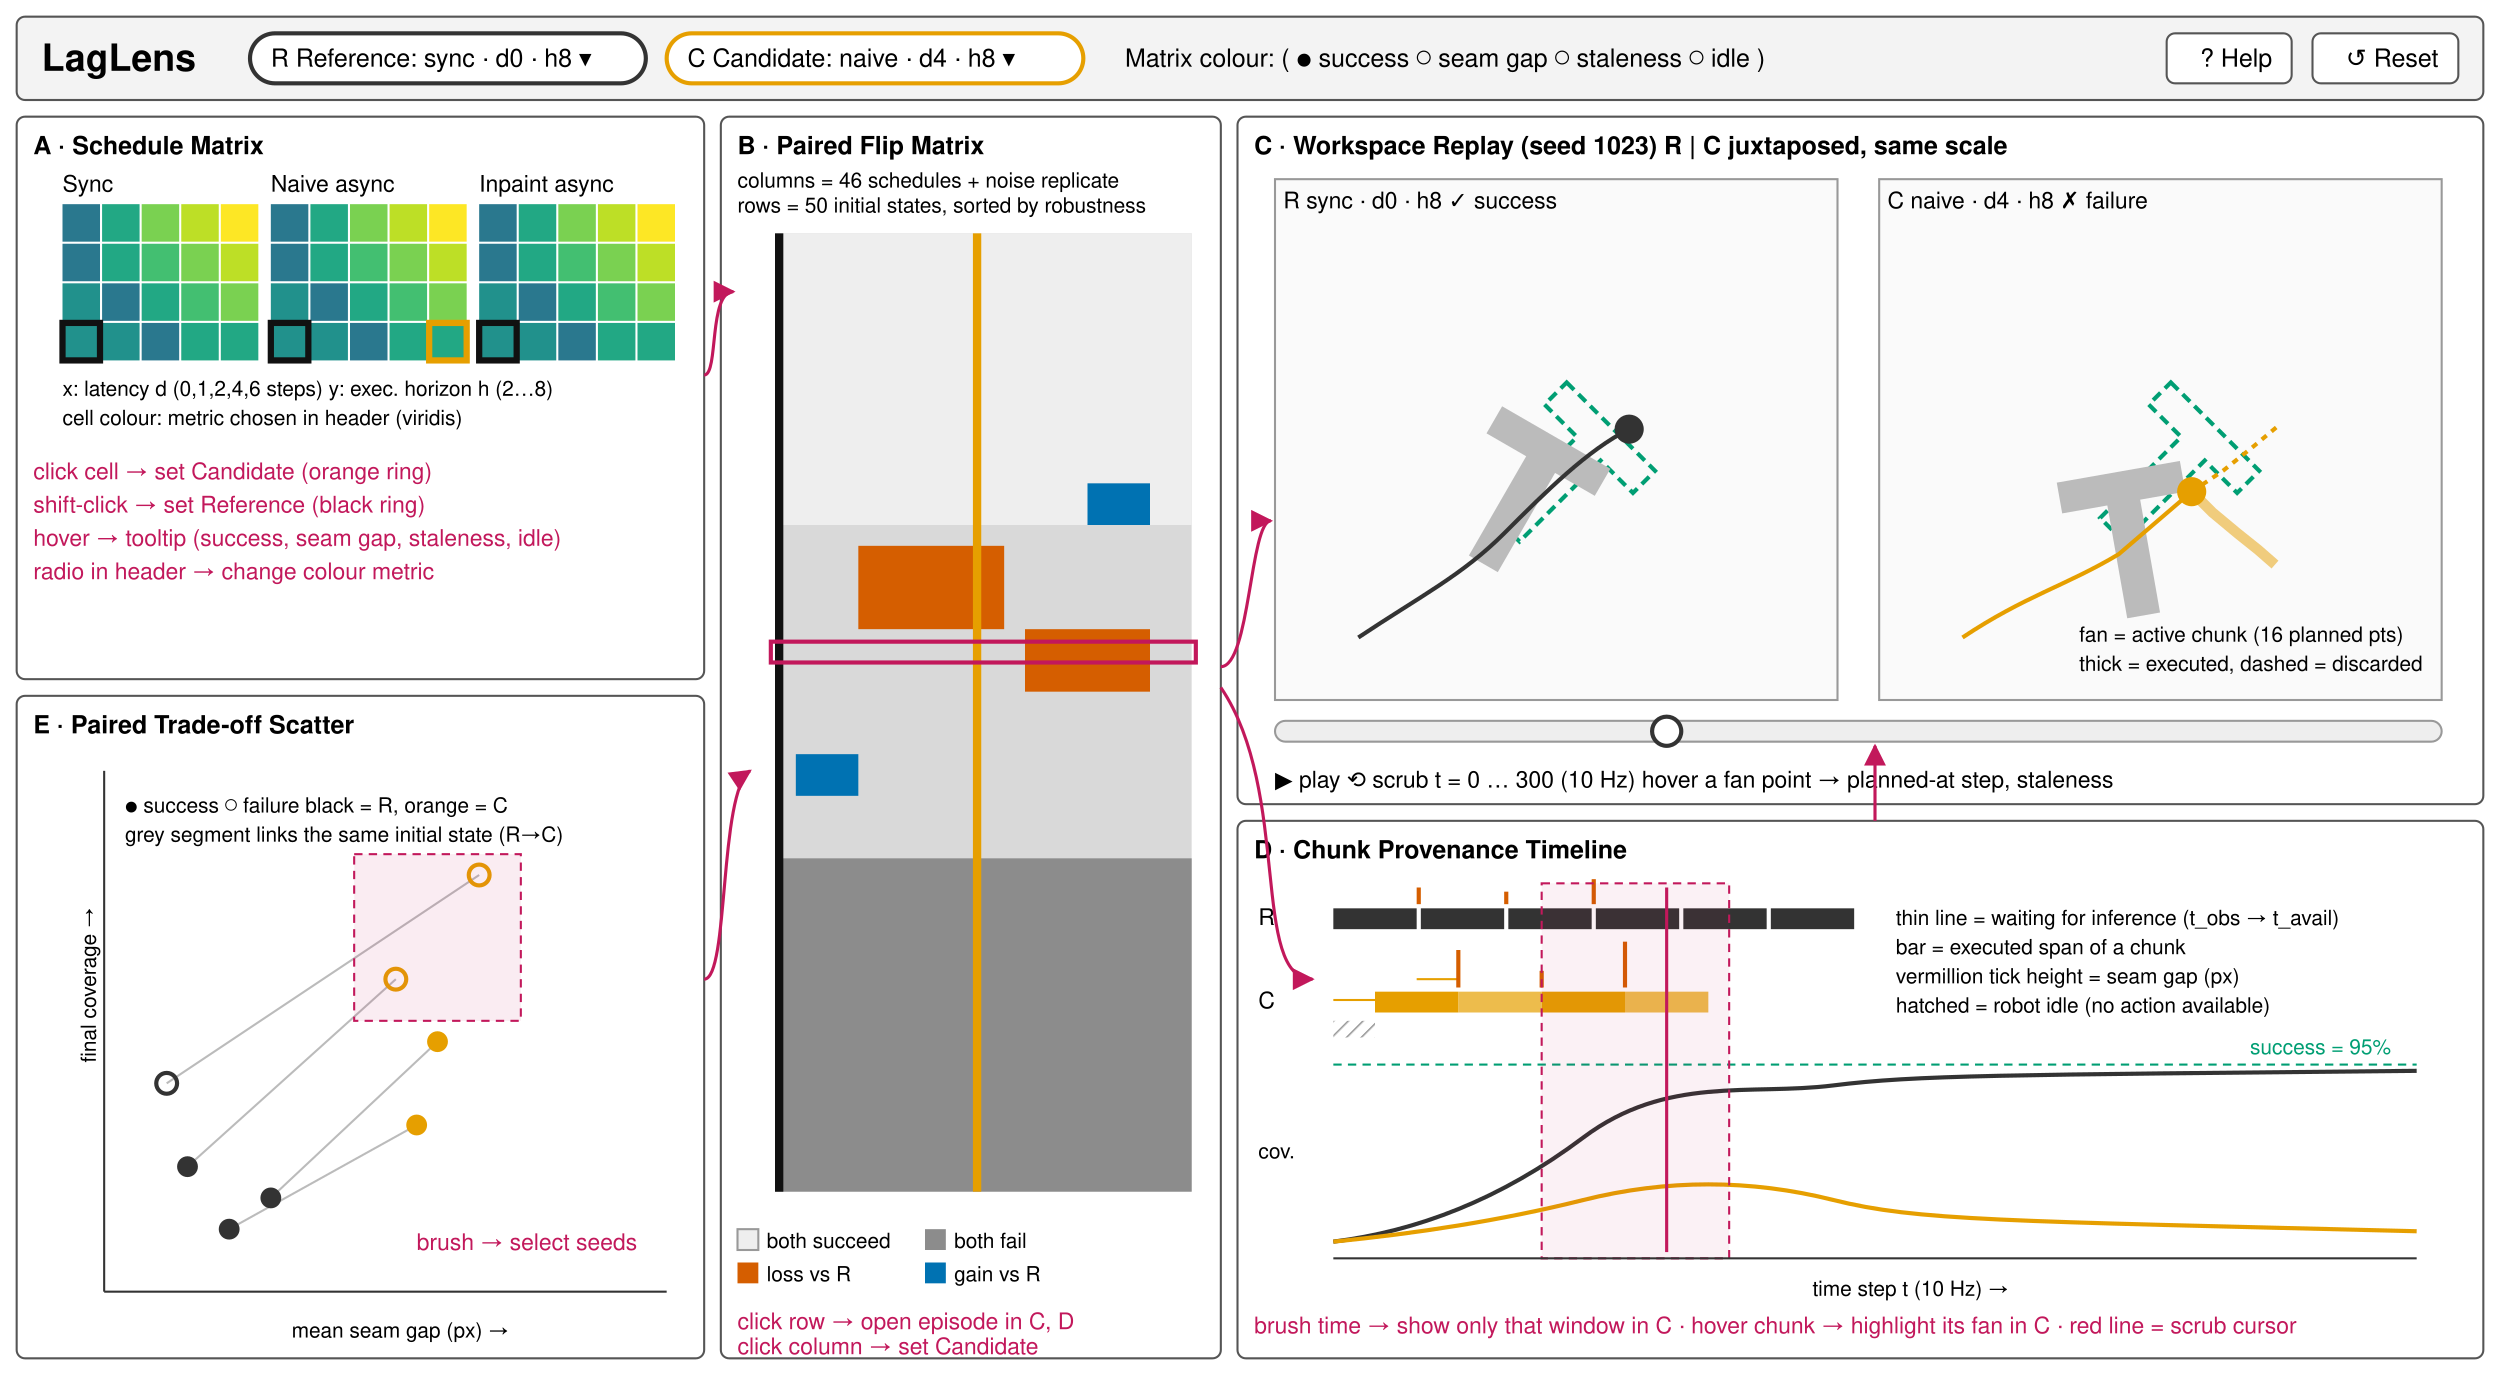
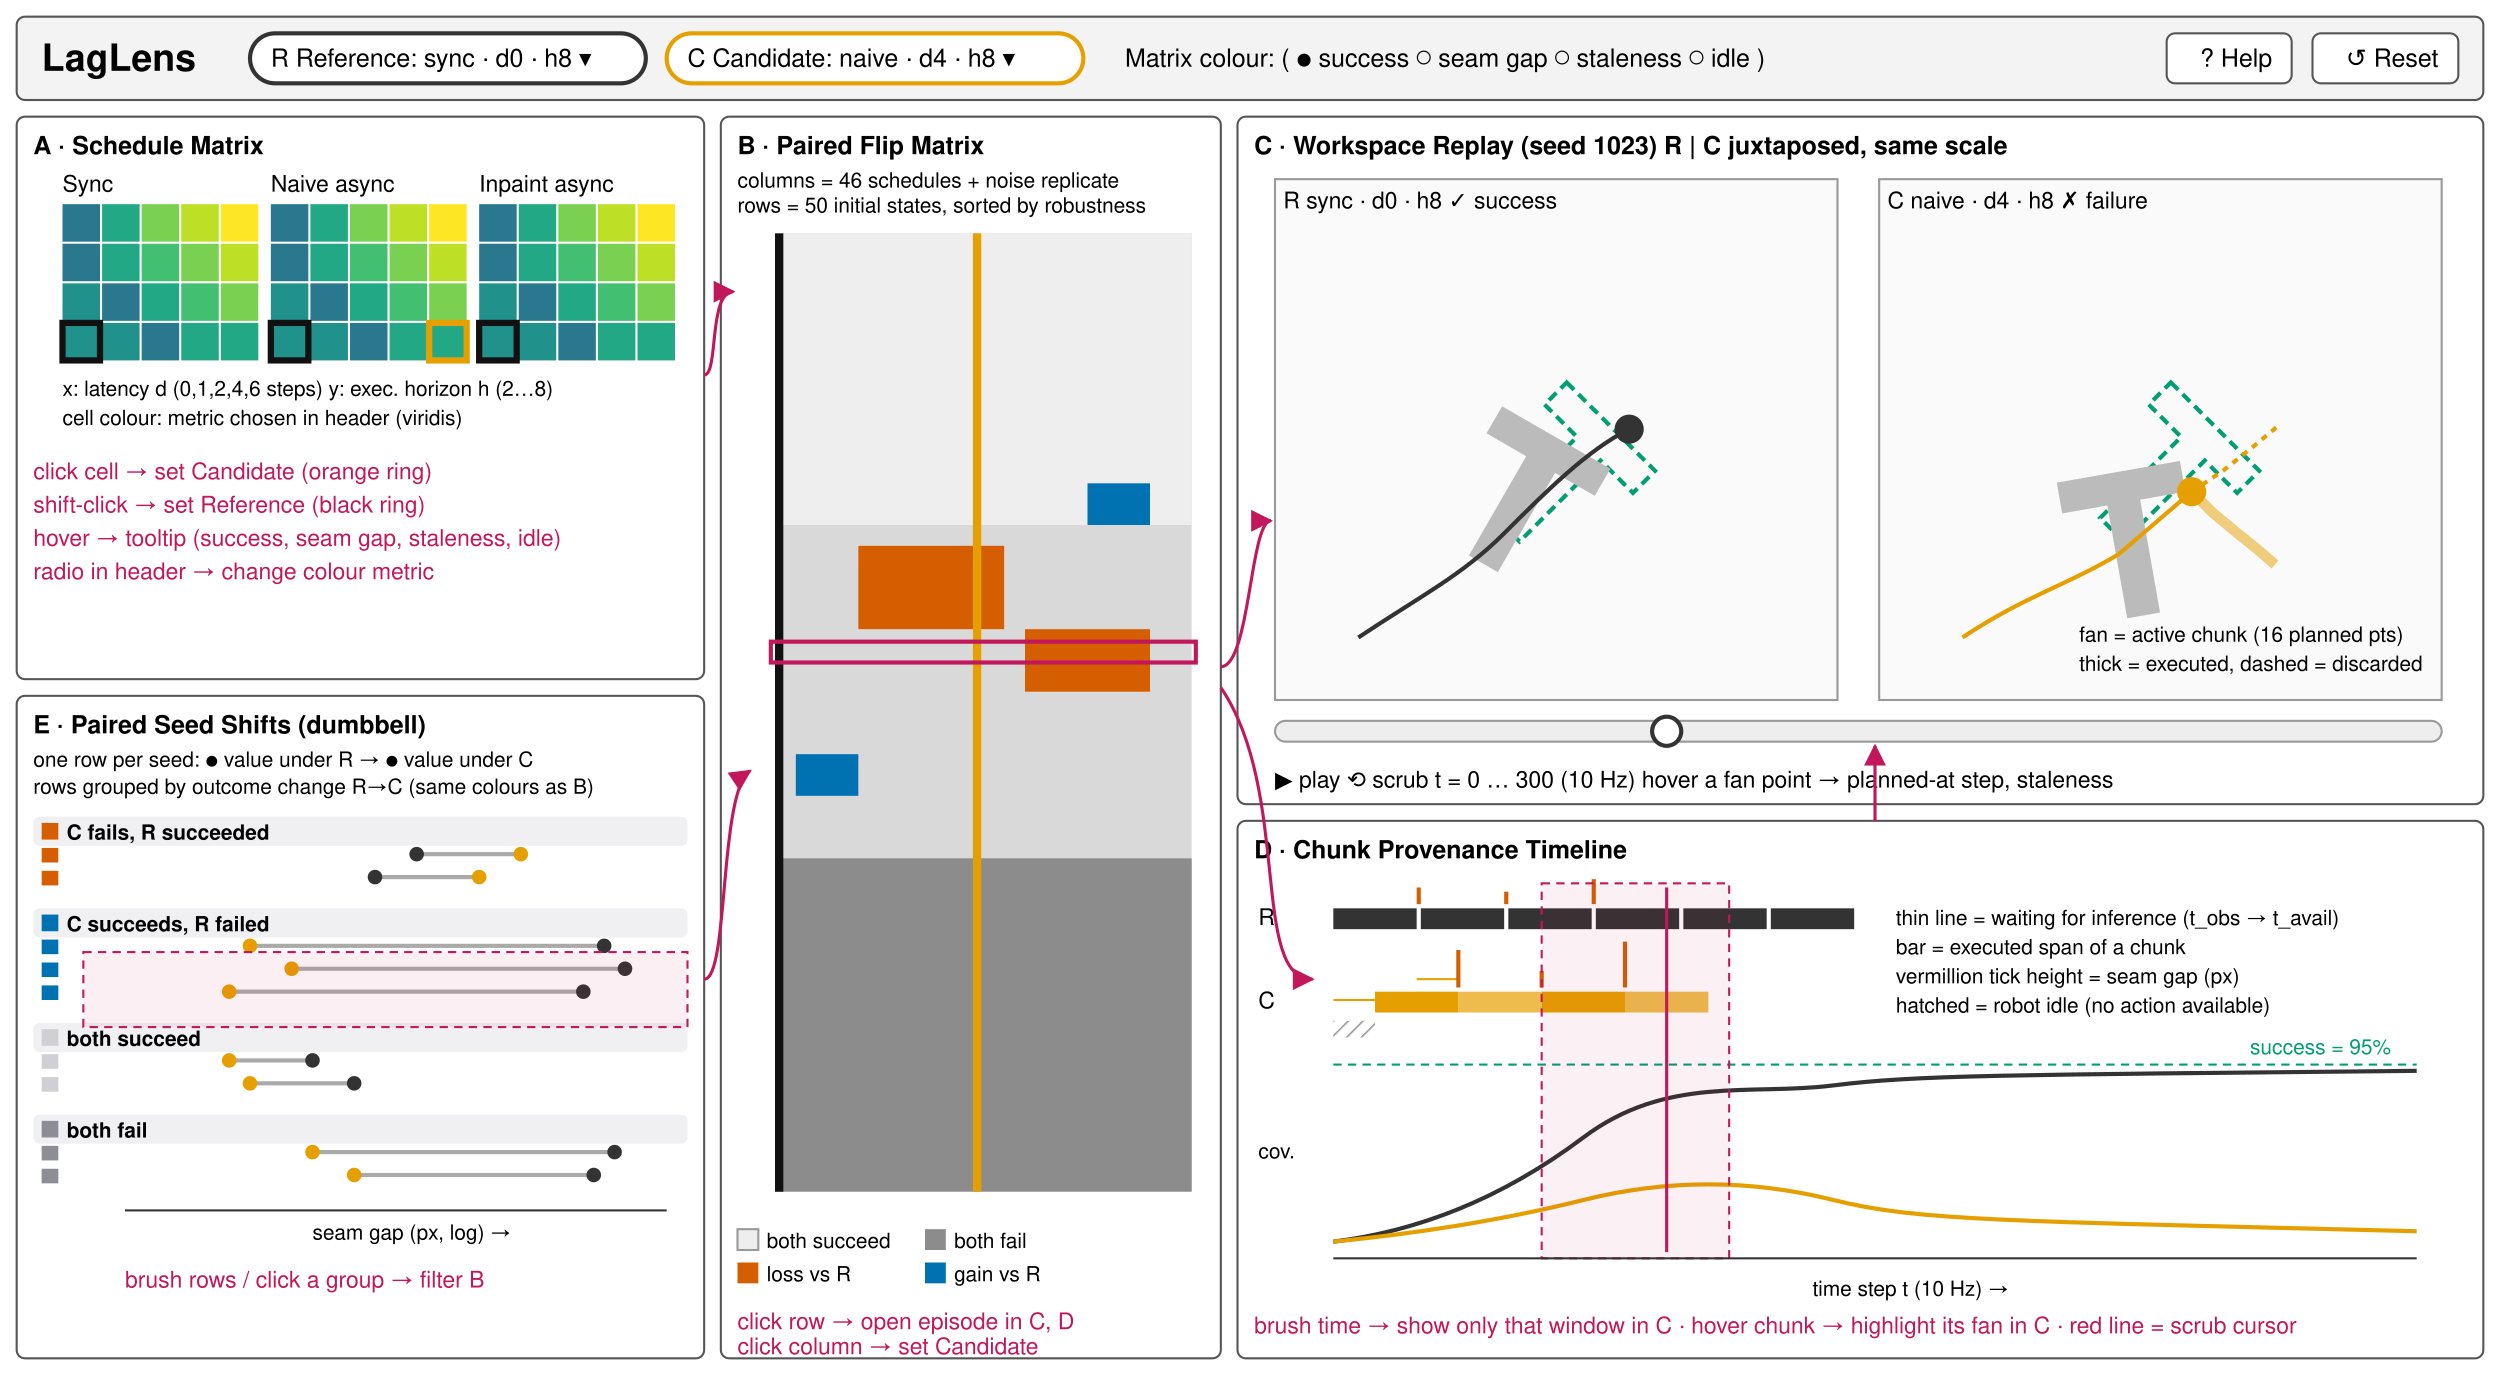
<svg xmlns="http://www.w3.org/2000/svg" viewBox="0 0 1200 660" font-family="Helvetica, Arial, sans-serif" font-size="12">
  <defs>
    <marker id="arr" viewBox="0 0 10 10" refX="9" refY="5" markerWidth="7" markerHeight="7" orient="auto-start-reverse">
      <path d="M0,0 L10,5 L0,10 z" fill="#c2185b" />
    </marker>
    <pattern id="hatch" width="5" height="5" patternUnits="userSpaceOnUse" patternTransform="rotate(45)">
      <line x1="0" y1="0" x2="0" y2="5" stroke="#999" stroke-width="1.5" />
    </pattern>
  </defs>
  <rect x="0" y="0" width="1200" height="660" fill="#fff" />
  <rect x="8" y="8" width="1184" height="40" rx="4" fill="#f3f3f3" stroke="#555" />
  <text x="20" y="34" font-size="18" font-weight="bold">LagLens</text>
  <rect x="120" y="16" width="190" height="24" rx="12" fill="#fff" stroke="#333" stroke-width="2" />
  <text x="130" y="32">R  Reference: sync · d0 · h8 ▾</text>
  <rect x="320" y="16" width="200" height="24" rx="12" fill="#fff" stroke="#E69F00" stroke-width="2" />
  <text x="330" y="32">C  Candidate: naive · d4 · h8 ▾</text>
  <text x="540" y="32">Matrix colour: ( ● success  ○ seam gap  ○ staleness  ○ idle )</text>
  <rect x="1040" y="16" width="60" height="24" rx="4" fill="#fff" stroke="#555" />
  <text x="1056" y="32">? Help</text>
  <rect x="1110" y="16" width="70" height="24" rx="4" fill="#fff" stroke="#555" />
  <text x="1126" y="32">↺ Reset</text>
  <rect x="8" y="56" width="330" height="270" rx="4" fill="none" stroke="#555" />
  <text x="16" y="74" font-weight="bold">A · Schedule Matrix</text>
  <g transform="translate(30,92)">
    <g id="sm">
      <text x="0" y="0" font-size="11">Sync</text>
      <g transform="translate(0,6)">
        <rect width="18" height="18" fill="#2a788e" />
        <rect x="19" width="18" height="18" fill="#22a884" />
        <rect x="38" width="18" height="18" fill="#7ad151" />
        <rect x="57" width="18" height="18" fill="#bddf26" />
        <rect x="76" width="18" height="18" fill="#fde725" />
        <rect y="19" width="18" height="18" fill="#2a788e" />
        <rect x="19" y="19" width="18" height="18" fill="#22a884" />
        <rect x="38" y="19" width="18" height="18" fill="#43bf71" />
        <rect x="57" y="19" width="18" height="18" fill="#7ad151" />
        <rect x="76" y="19" width="18" height="18" fill="#bddf26" />
        <rect y="38" width="18" height="18" fill="#21918c" />
        <rect x="19" y="38" width="18" height="18" fill="#2a788e" />
        <rect x="38" y="38" width="18" height="18" fill="#22a884" />
        <rect x="57" y="38" width="18" height="18" fill="#43bf71" />
        <rect x="76" y="38" width="18" height="18" fill="#7ad151" />
        <rect y="57" width="18" height="18" fill="#21918c" />
        <rect x="19" y="57" width="18" height="18" fill="#21918c" />
        <rect x="38" y="57" width="18" height="18" fill="#2a788e" />
        <rect x="57" y="57" width="18" height="18" fill="#22a884" />
        <rect x="76" y="57" width="18" height="18" fill="#22a884" />
        <rect y="57" width="18" height="18" fill="none" stroke="#111" stroke-width="3" />
      </g>
    </g>
    <use href="#sm" x="100" />
    <use href="#sm" x="200" />
    <text x="100" y="0" font-size="11" fill="#fff">Sync</text>
    <rect x="98" y="-12" width="80" height="16" fill="#fff" />
    <text x="100" y="0" font-size="11">Naive async</text>
    <rect x="198" y="-12" width="80" height="16" fill="#fff" />
    <text x="200" y="0" font-size="11">Inpaint async</text>
    <rect x="176" y="63" width="18" height="18" fill="none" stroke="#E69F00" stroke-width="3" />
    <text x="0" y="98" font-size="10">x: latency d (0,1,2,4,6 steps)   y: exec. horizon h (2…8)</text>
    <text x="0" y="112" font-size="10">cell colour: metric chosen in header (viridis)</text>
  </g>
  <text x="16" y="230" font-size="11" fill="#c2185b">click cell → set Candidate (orange ring)</text>
  <text x="16" y="246" font-size="11" fill="#c2185b">shift-click → set Reference (black ring)</text>
  <text x="16" y="262" font-size="11" fill="#c2185b">hover → tooltip (success, seam gap, staleness, idle)</text>
  <text x="16" y="278" font-size="11" fill="#c2185b">radio in header → change colour metric</text>
  <rect x="8" y="334" width="330" height="318" rx="4" fill="none" stroke="#555" />
-   <text x="16" y="352" font-weight="bold">E · Paired Trade-off Scatter</text>
-   <line x1="50" y1="620" x2="320" y2="620" stroke="#333" />
-   <line x1="50" y1="370" x2="50" y2="620" stroke="#333" />
-   <text x="140" y="642" font-size="10">mean seam gap (px) →</text>
-   <text x="16" y="520" font-size="10" transform="rotate(-90 26 500)">final coverage →</text>
-   <g stroke="#bbb">
-     <line x1="90" y1="560" x2="190" y2="470" />
-     <line x1="110" y1="590" x2="200" y2="540" />
-     <line x1="80" y1="520" x2="230" y2="420" />
-     <line x1="130" y1="575" x2="210" y2="500" />
-   </g>
-   <g>
-     <circle cx="90" cy="560" r="5" fill="#333" />
-     <circle cx="110" cy="590" r="5" fill="#333" />
-     <circle cx="80" cy="520" r="5" fill="none" stroke="#333" stroke-width="2" />
-     <circle cx="130" cy="575" r="5" fill="#333" />
-     <circle cx="190" cy="470" r="5" fill="none" stroke="#E69F00" stroke-width="2" />
-     <circle cx="200" cy="540" r="5" fill="#E69F00" />
-     <circle cx="230" cy="420" r="5" fill="none" stroke="#E69F00" stroke-width="2" />
-     <circle cx="210" cy="500" r="5" fill="#E69F00" />
-   </g>
-   <rect x="170" y="410" width="80" height="80" fill="#c2185b" fill-opacity="0.08" stroke="#c2185b" stroke-dasharray="4 3" />
-   <text x="60" y="390" font-size="10">● success  ○ failure   black = R, orange = C</text>
-   <text x="60" y="404" font-size="10">grey segment links the same initial state (R→C)</text>
-   <text x="200" y="600" font-size="11" fill="#c2185b">brush → select seeds</text>
+   <text x="16" y="352" font-weight="bold">E · Paired Seed Shifts (dumbbell)</text>
+   <text x="16" y="368" font-size="10">one row per seed: ● value under R → ● value under C</text>
+   <text x="16" y="381" font-size="10">rows grouped by outcome change R→C (same colours as B)</text>
+   <rect x="16" y="392" width="314" height="14" rx="3" fill="#f0f0f3" />
+   <rect x="20" y="395" width="8" height="8" fill="#D55E00" />
+   <text x="32" y="403" font-size="10" font-weight="bold">C fails, R succeeded</text>
+   <rect x="20" y="407" width="8" height="7" fill="#D55E00" />
+   <line x1="250" y1="410" x2="200" y2="410" stroke="#aaa" stroke-width="2" />
+   <circle cx="200" cy="410" r="3.5" fill="#333" />
+   <circle cx="250" cy="410" r="3.5" fill="#E69F00" />
+   <rect x="20" y="418" width="8" height="7" fill="#D55E00" />
+   <line x1="230" y1="421" x2="180" y2="421" stroke="#aaa" stroke-width="2" />
+   <circle cx="180" cy="421" r="3.5" fill="#333" />
+   <circle cx="230" cy="421" r="3.5" fill="#E69F00" />
+   <rect x="16" y="436" width="314" height="14" rx="3" fill="#f0f0f3" />
+   <rect x="20" y="439" width="8" height="8" fill="#0072B2" />
+   <text x="32" y="447" font-size="10" font-weight="bold">C succeeds, R failed</text>
+   <rect x="20" y="451" width="8" height="7" fill="#0072B2" />
+   <line x1="120" y1="454" x2="290" y2="454" stroke="#aaa" stroke-width="2" />
+   <circle cx="290" cy="454" r="3.5" fill="#333" />
+   <circle cx="120" cy="454" r="3.5" fill="#E69F00" />
+   <rect x="20" y="462" width="8" height="7" fill="#0072B2" />
+   <line x1="140" y1="465" x2="300" y2="465" stroke="#aaa" stroke-width="2" />
+   <circle cx="300" cy="465" r="3.5" fill="#333" />
+   <circle cx="140" cy="465" r="3.5" fill="#E69F00" />
+   <rect x="20" y="473" width="8" height="7" fill="#0072B2" />
+   <line x1="110" y1="476" x2="280" y2="476" stroke="#aaa" stroke-width="2" />
+   <circle cx="280" cy="476" r="3.5" fill="#333" />
+   <circle cx="110" cy="476" r="3.5" fill="#E69F00" />
+   <rect x="16" y="491" width="314" height="14" rx="3" fill="#f0f0f3" />
+   <rect x="20" y="494" width="8" height="8" fill="#cfcfd4" />
+   <text x="32" y="502" font-size="10" font-weight="bold">both succeed</text>
+   <rect x="20" y="506" width="8" height="7" fill="#cfcfd4" />
+   <line x1="110" y1="509" x2="150" y2="509" stroke="#aaa" stroke-width="2" />
+   <circle cx="150" cy="509" r="3.5" fill="#333" />
+   <circle cx="110" cy="509" r="3.5" fill="#E69F00" />
+   <rect x="20" y="517" width="8" height="7" fill="#cfcfd4" />
+   <line x1="120" y1="520" x2="170" y2="520" stroke="#aaa" stroke-width="2" />
+   <circle cx="170" cy="520" r="3.5" fill="#333" />
+   <circle cx="120" cy="520" r="3.5" fill="#E69F00" />
+   <rect x="16" y="535" width="314" height="14" rx="3" fill="#f0f0f3" />
+   <rect x="20" y="538" width="8" height="8" fill="#8d8d96" />
+   <text x="32" y="546" font-size="10" font-weight="bold">both fail</text>
+   <rect x="20" y="550" width="8" height="7" fill="#8d8d96" />
+   <line x1="150" y1="553" x2="295" y2="553" stroke="#aaa" stroke-width="2" />
+   <circle cx="295" cy="553" r="3.5" fill="#333" />
+   <circle cx="150" cy="553" r="3.5" fill="#E69F00" />
+   <rect x="20" y="561" width="8" height="7" fill="#8d8d96" />
+   <line x1="170" y1="564" x2="285" y2="564" stroke="#aaa" stroke-width="2" />
+   <circle cx="285" cy="564" r="3.5" fill="#333" />
+   <circle cx="170" cy="564" r="3.5" fill="#E69F00" />
+   <line x1="60" y1="581" x2="320" y2="581" stroke="#333" />
+   <text x="150" y="595" font-size="10">seam gap (px, log) →</text>
+   <rect x="40" y="457" width="290" height="36" fill="#c2185b" fill-opacity="0.07" stroke="#c2185b" stroke-dasharray="4 3" />
+   <text x="60" y="618" font-size="11" fill="#c2185b">brush rows / click a group → filter B</text>
  <rect x="346" y="56" width="240" height="596" rx="4" fill="none" stroke="#555" />
  <text x="354" y="74" font-weight="bold">B · Paired Flip Matrix</text>
  <text x="354" y="90" font-size="10">columns = 46 schedules + noise replicate</text>
  <text x="354" y="102" font-size="10">rows = 50 initial states, sorted by robustness</text>
  <g transform="translate(372,112)">
    <rect width="200" height="460" fill="#d9d9d9" />
    <rect width="200" height="140" fill="#eeeeee" />
    <rect y="300" width="200" height="160" fill="#8c8c8c" />
    <rect x="40" y="150" width="70" height="40" fill="#D55E00" />
    <rect x="120" y="190" width="60" height="30" fill="#D55E00" />
    <rect x="10" y="250" width="30" height="20" fill="#0072B2" />
    <rect x="150" y="120" width="30" height="20" fill="#0072B2" />
    <rect x="0" y="0" width="4" height="460" fill="#111" />
    <rect x="95" y="0" width="4" height="460" fill="#E69F00" />
    <rect x="-2" y="196" width="204" height="10" fill="none" stroke="#c2185b" stroke-width="2" />
  </g>
  <g font-size="10" transform="translate(354,590)">
    <rect width="10" height="10" fill="#eeeeee" stroke="#999" />
    <text x="14" y="9">both succeed</text>
    <rect x="90" width="10" height="10" fill="#8c8c8c" />
    <text x="104" y="9">both fail</text>
    <rect y="16" width="10" height="10" fill="#D55E00" />
    <text x="14" y="25">loss vs R</text>
    <rect x="90" y="16" width="10" height="10" fill="#0072B2" />
    <text x="104" y="25">gain vs R</text>
  </g>
  <text x="354" y="638" font-size="11" fill="#c2185b">click row → open episode in C, D</text>
  <text x="354" y="650" font-size="11" fill="#c2185b">click column → set Candidate</text>
  <rect x="594" y="56" width="598" height="330" rx="4" fill="none" stroke="#555" />
  <text x="602" y="74" font-weight="bold">C · Workspace Replay (seed 1023)   R | C juxtaposed, same scale</text>
  <g transform="translate(612,86)">
    <rect width="270" height="250" fill="#fafafa" stroke="#999" />
    <text x="4" y="14" font-size="11">R  sync · d0 · h8   ✓ success</text>
    <path d="M110,110 h60 v15 h-22 v55 h-16 v-55 h-22 z" fill="none" stroke="#009E73" stroke-width="2" stroke-dasharray="5 3" transform="rotate(45 140 140)" />
    <path d="M90,120 h60 v15 h-22 v55 h-16 v-55 h-22 z" fill="#bbb" transform="rotate(30 120 150)" />
    <path d="M40,220 C70,200 90,190 110,170 S150,130 170,120" fill="none" stroke="#333" stroke-width="2" />
    <circle cx="170" cy="120" r="7" fill="#333" />
  </g>
  <g transform="translate(902,86)">
    <rect width="270" height="250" fill="#fafafa" stroke="#999" />
    <text x="4" y="14" font-size="11">C  naive · d4 · h8   ✗ failure</text>
    <path d="M110,110 h60 v15 h-22 v55 h-16 v-55 h-22 z" fill="none" stroke="#009E73" stroke-width="2" stroke-dasharray="5 3" transform="rotate(45 140 140)" />
    <path d="M90,140 h60 v15 h-22 v55 h-16 v-55 h-22 z" fill="#bbb" transform="rotate(-10 120 170)" />
    <path d="M40,220 C70,200 90,195 115,180 L150,150" fill="none" stroke="#E69F00" stroke-width="2" />
    <path d="M150,150 L165,140 L180,128 L192,118" fill="none" stroke="#E69F00" stroke-width="2" stroke-dasharray="3 3" />
    <path d="M150,150 L160,160 L172,170 L182,178 L190,185" fill="none" stroke="#E69F00" stroke-opacity="0.5" stroke-width="5" />
    <circle cx="150" cy="150" r="7" fill="#E69F00" />
    <text x="96" y="222" font-size="10">fan = active chunk (16 planned pts)</text>
    <text x="96" y="236" font-size="10">thick = executed, dashed = discarded</text>
  </g>
  <rect x="612" y="346" width="560" height="10" rx="5" fill="#eee" stroke="#999" />
  <circle cx="800" cy="351" r="7" fill="#fff" stroke="#333" stroke-width="2" />
  <text x="612" y="378" font-size="11">▶ play   ⟲ scrub t = 0 … 300 (10 Hz)        hover a fan point → planned-at step, staleness</text>
  <rect x="594" y="394" width="598" height="258" rx="4" fill="none" stroke="#555" />
  <text x="602" y="412" font-weight="bold">D · Chunk Provenance Timeline</text>
  <g transform="translate(640,426)">
    <text x="-36" y="18" font-size="11">R</text>
    <g fill="#333">
      <rect x="0" y="10" width="40" height="10" />
      <rect x="42" y="10" width="40" height="10" />
      <rect x="84" y="10" width="40" height="10" />
      <rect x="126" y="10" width="40" height="10" />
      <rect x="168" y="10" width="40" height="10" />
      <rect x="210" y="10" width="40" height="10" />
    </g>
    <g stroke="#D55E00" stroke-width="2">
      <line x1="41" y1="0" x2="41" y2="8" />
      <line x1="83" y1="2" x2="83" y2="8" />
      <line x1="125" y1="-4" x2="125" y2="8" />
    </g>
    <text x="-36" y="58" font-size="11">C</text>
    <g>
      <line x1="0" y1="54" x2="20" y2="54" stroke="#E69F00" />
      <rect x="20" y="50" width="40" height="10" fill="#E69F00" />
      <line x1="40" y1="44" x2="60" y2="44" stroke="#E69F00" />
      <rect x="60" y="50" width="40" height="10" fill="#E69F00" opacity="0.7" />
      <rect x="100" y="50" width="40" height="10" fill="#E69F00" />
      <rect x="140" y="50" width="40" height="10" fill="#E69F00" opacity="0.7" />
    </g>
    <g stroke="#D55E00" stroke-width="2">
      <line x1="60" y1="30" x2="60" y2="48" />
      <line x1="100" y1="40" x2="100" y2="48" />
      <line x1="140" y1="26" x2="140" y2="48" />
    </g>
    <rect x="0" y="64" width="20" height="8" fill="url(#hatch)" />
    <text x="270" y="18" font-size="10">thin line = waiting for inference (t_obs → t_avail)</text>
    <text x="270" y="32" font-size="10">bar = executed span of a chunk</text>
    <text x="270" y="46" font-size="10">vermillion tick height = seam gap (px)</text>
    <text x="270" y="60" font-size="10">hatched = robot idle (no action available)</text>
    <path d="M0,170 C40,165 80,150 120,120 S200,100 240,95 S320,90 520,88" fill="none" stroke="#333" stroke-width="2" />
    <path d="M0,170 C40,166 80,160 120,150 S200,140 240,150 S320,160 520,165" fill="none" stroke="#E69F00" stroke-width="2" />
    <line x1="0" y1="85" x2="520" y2="85" stroke="#009E73" stroke-dasharray="4 3" />
    <text x="440" y="80" font-size="10" fill="#009E73">success = 95%</text>
    <text x="-36" y="130" font-size="10">cov.</text>
    <line x1="160" y1="0" x2="160" y2="175" stroke="#c2185b" stroke-width="1.5" />
    <rect x="100" y="-2" width="90" height="180" fill="#c2185b" fill-opacity="0.06" stroke="#c2185b" stroke-dasharray="4 3" />
    <line x1="0" y1="178" x2="520" y2="178" stroke="#333" />
    <text x="230" y="196" font-size="10">time step t (10 Hz) →</text>
  </g>
  <text x="602" y="640" font-size="11" fill="#c2185b">brush time → show only that window in C · hover chunk → highlight its fan in C · red line = scrub cursor</text>
  <path d="M338,180 C345,180 340,140 352,140" fill="none" stroke="#c2185b" stroke-width="1.5" marker-end="url(#arr)" />
  <path d="M586,320 C600,320 600,250 610,250" fill="none" stroke="#c2185b" stroke-width="1.5" marker-end="url(#arr)" />
  <path d="M586,330 C620,380 600,470 630,470" fill="none" stroke="#c2185b" stroke-width="1.5" marker-end="url(#arr)" />
  <path d="M338,470 C350,470 345,380 360,370" fill="none" stroke="#c2185b" stroke-width="1.5" marker-end="url(#arr)" />
  <path d="M900,394 L900,358" fill="none" stroke="#c2185b" stroke-width="1.5" marker-end="url(#arr)" />
</svg>
